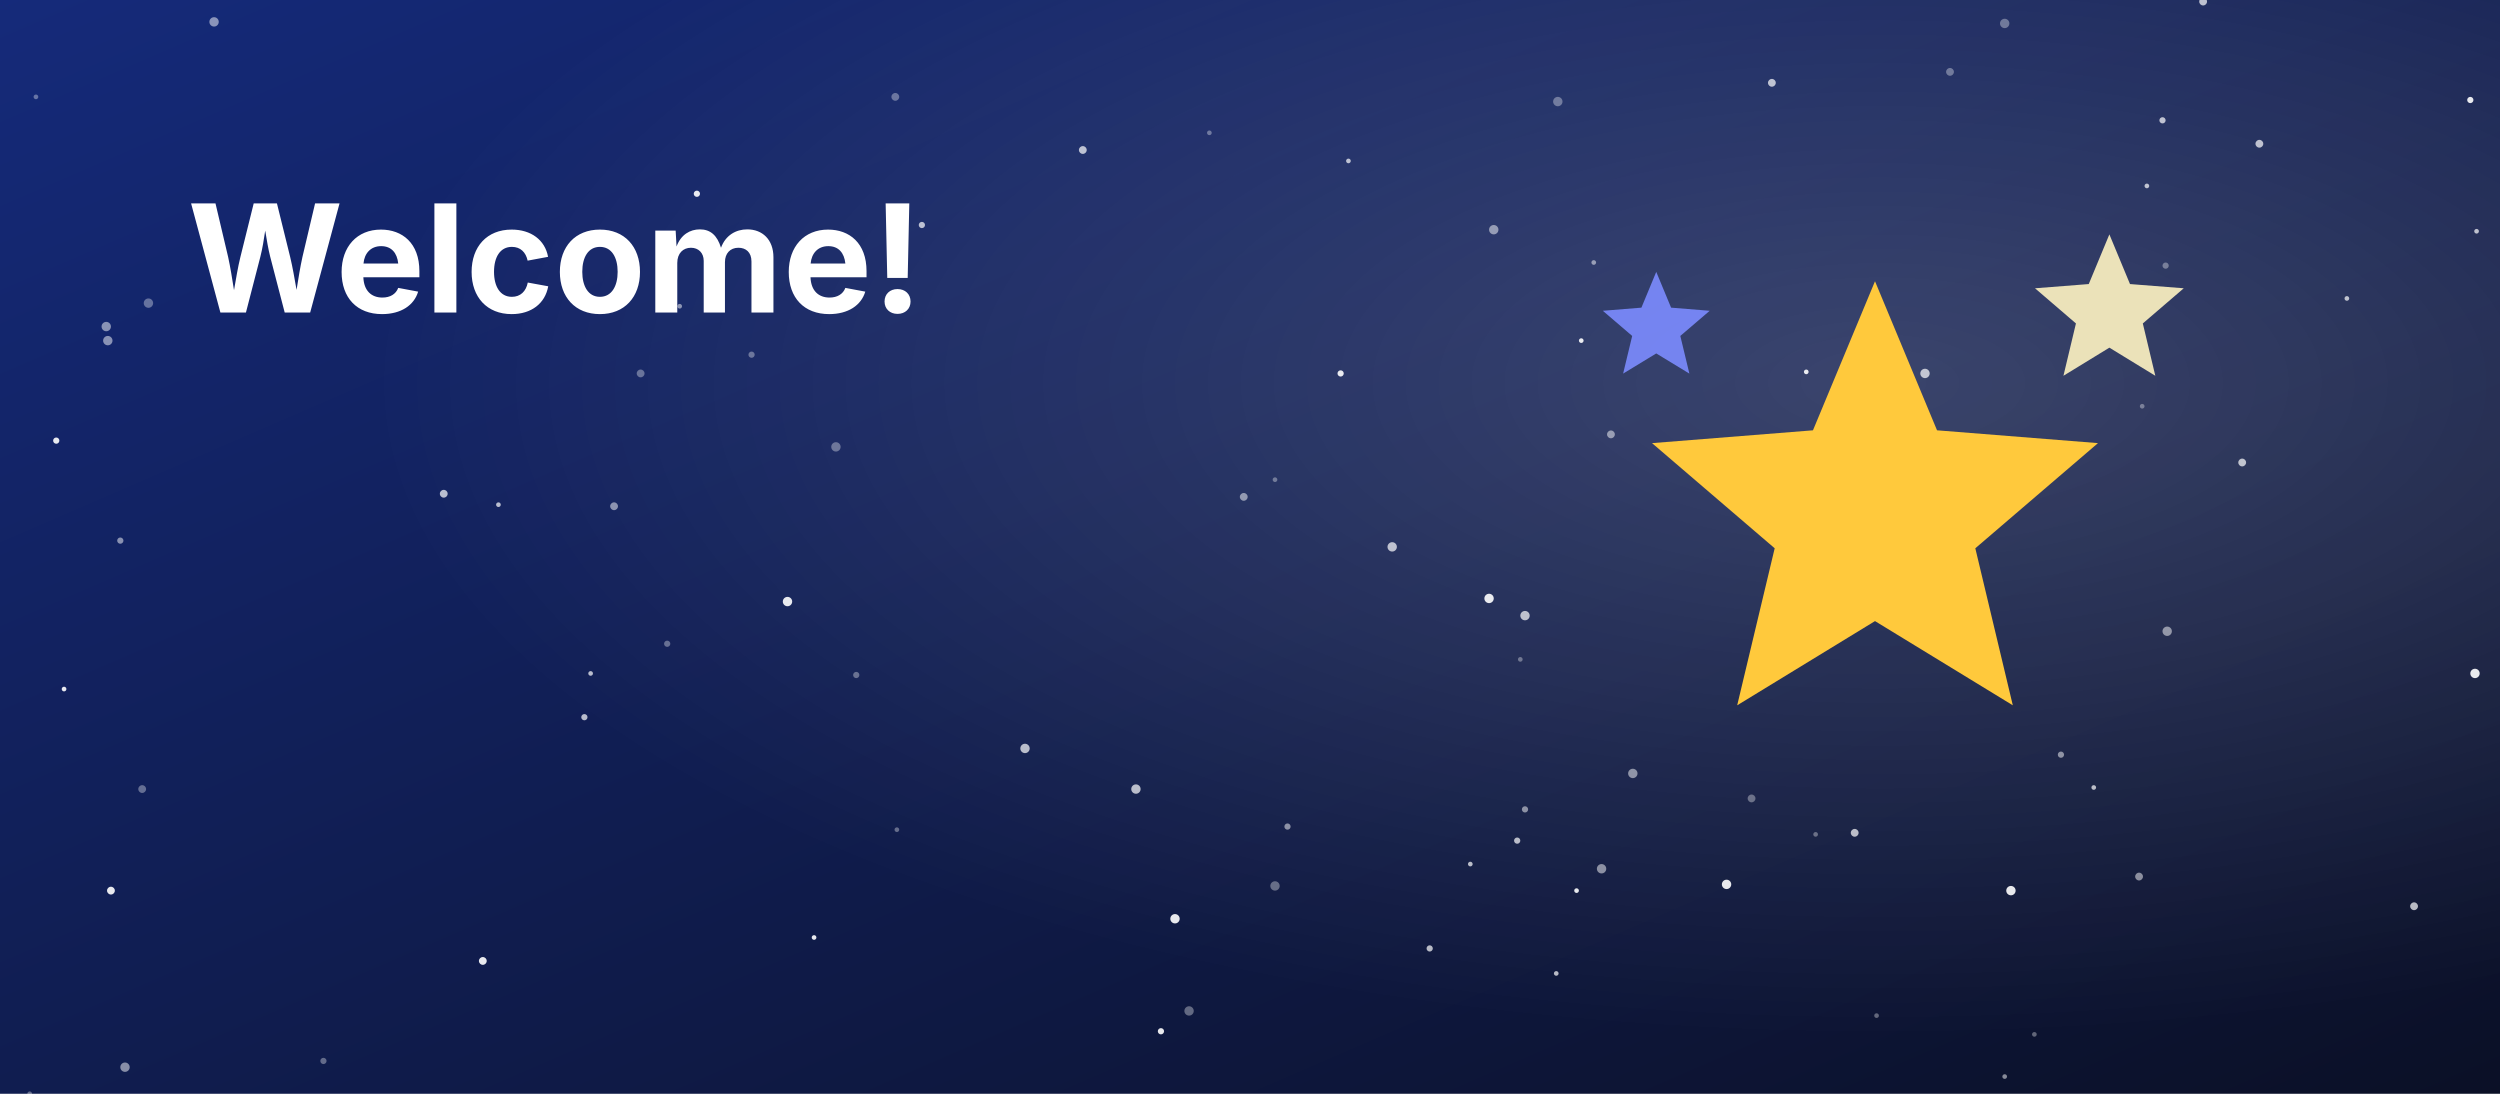
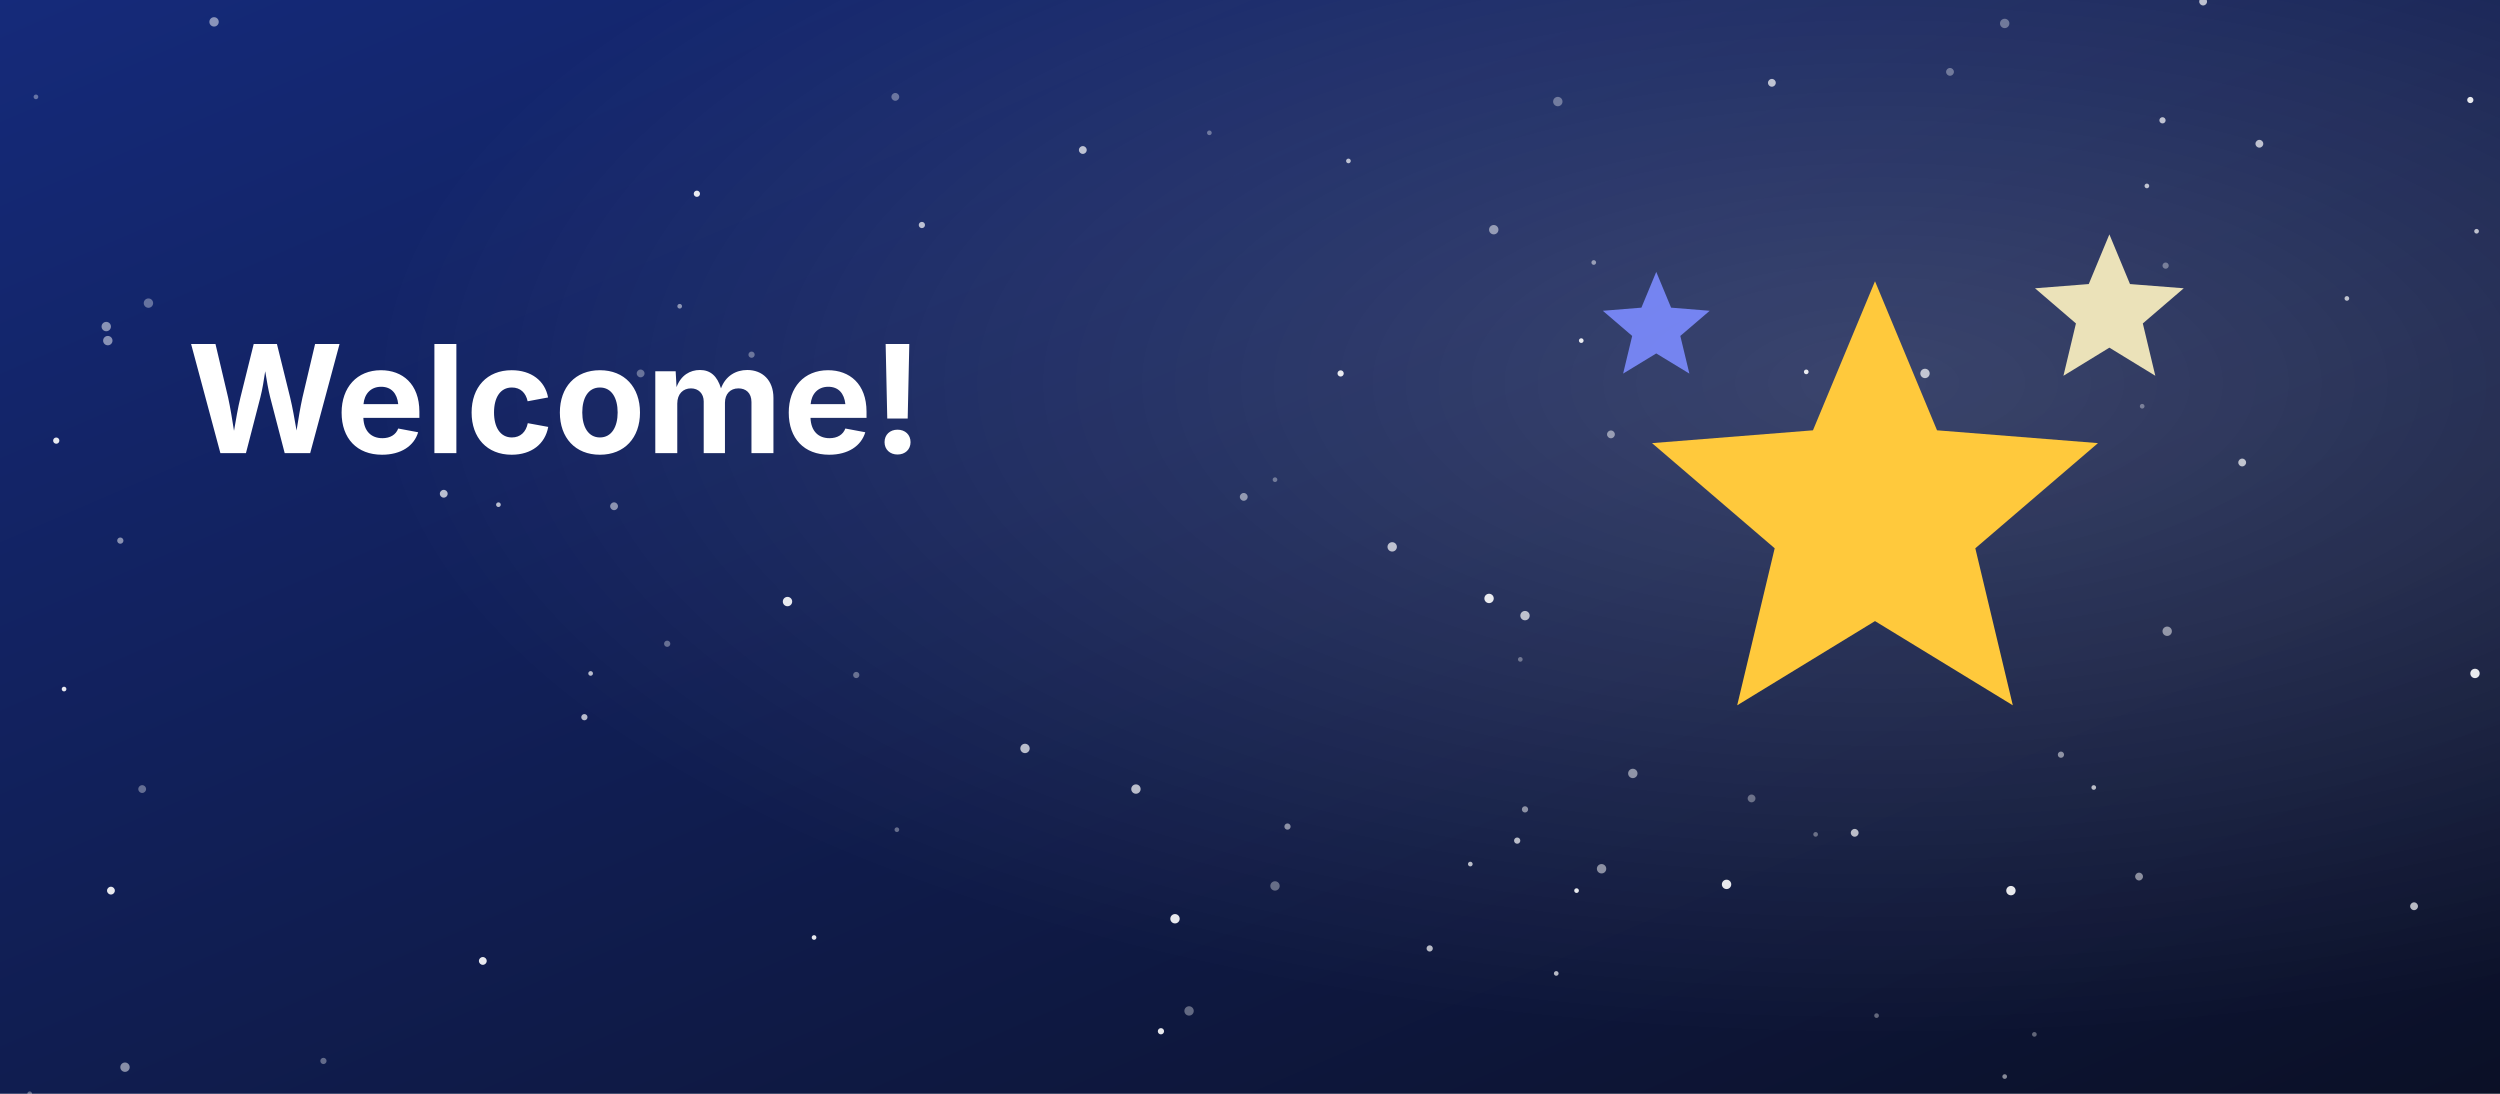
<svg xmlns="http://www.w3.org/2000/svg" viewBox="0 0 1600 700" width="1600" height="700">
  <defs>
    <linearGradient id="g" x1="0" y1="0" x2="1" y2="1">
      <stop offset="0" stop-color="#152a7a" />
      <stop offset="1" stop-color="#0b1026" />
    </linearGradient>
    <radialGradient id="r" cx=".75" cy=".35" r=".6">
      <stop offset="0" stop-color="#ffffff" stop-opacity=".18" />
      <stop offset="1" stop-color="#ffffff" stop-opacity="0" />
    </radialGradient>
  </defs>
  <rect width="1600" height="700" fill="url(#g)" />
  <rect width="1600" height="700" fill="url(#r)" />
  <circle cx="427" cy="412" r="2" fill="#fff" opacity="0.35" />
  <circle cx="1369" cy="561" r="2.5" fill="#fff" opacity="0.5" />
  <circle cx="1012" cy="218" r="1.5" fill="#fff" opacity="0.9" />
  <circle cx="1374" cy="119" r="1.5" fill="#fff" opacity="0.7" />
  <circle cx="858" cy="239" r="2" fill="#fff" opacity="0.9" />
  <circle cx="1009" cy="570" r="1.5" fill="#fff" opacity="0.9" />
  <circle cx="956" cy="147" r="3" fill="#fff" opacity="0.5" />
  <circle cx="1020" cy="168" r="1.5" fill="#fff" opacity="0.5" />
  <circle cx="656" cy="479" r="3" fill="#fff" opacity="0.7" />
  <circle cx="953" cy="383" r="3" fill="#fff" opacity="0.9" />
  <circle cx="1384" cy="77" r="2" fill="#fff" opacity="0.7" />
  <circle cx="1302" cy="662" r="1.5" fill="#fff" opacity="0.35" />
  <circle cx="1248" cy="46" r="2.5" fill="#fff" opacity="0.35" />
  <circle cx="1045" cy="495" r="3" fill="#fff" opacity="0.5" />
  <circle cx="69" cy="218" r="3" fill="#fff" opacity="0.5" />
  <circle cx="693" cy="96" r="2.5" fill="#fff" opacity="0.7" />
  <circle cx="971" cy="538" r="2" fill="#fff" opacity="0.7" />
  <circle cx="891" cy="350" r="3" fill="#fff" opacity="0.7" />
  <circle cx="1134" cy="53" r="2.5" fill="#fff" opacity="0.7" />
  <circle cx="727" cy="505" r="3" fill="#fff" opacity="0.7" />
  <circle cx="1031" cy="278" r="2.5" fill="#fff" opacity="0.5" />
  <circle cx="1340" cy="504" r="1.5" fill="#fff" opacity="0.7" />
  <circle cx="393" cy="324" r="2.5" fill="#fff" opacity="0.5" />
  <circle cx="1201" cy="650" r="1.5" fill="#fff" opacity="0.35" />
  <circle cx="816" cy="567" r="3" fill="#fff" opacity="0.35" />
  <circle cx="816" cy="307" r="1.5" fill="#fff" opacity="0.35" />
  <circle cx="95" cy="194" r="3" fill="#fff" opacity="0.35" />
  <circle cx="1025" cy="556" r="3" fill="#fff" opacity="0.5" />
  <circle cx="1283" cy="689" r="1.5" fill="#fff" opacity="0.5" />
  <circle cx="80" cy="683" r="3" fill="#fff" opacity="0.5" />
  <circle cx="207" cy="679" r="2" fill="#fff" opacity="0.35" />
  <circle cx="863" cy="103" r="1.5" fill="#fff" opacity="0.7" />
  <circle cx="284" cy="316" r="2.5" fill="#fff" opacity="0.7" />
  <circle cx="378" cy="431" r="1.5" fill="#fff" opacity="0.7" />
  <circle cx="41" cy="441" r="1.5" fill="#fff" opacity="0.9" />
  <circle cx="1162" cy="534" r="1.5" fill="#fff" opacity="0.35" />
  <circle cx="1584" cy="431" r="3" fill="#fff" opacity="0.9" />
  <circle cx="137" cy="14" r="3" fill="#fff" opacity="0.5" />
  <circle cx="973" cy="422" r="1.5" fill="#fff" opacity="0.35" />
  <circle cx="1319" cy="483" r="2" fill="#fff" opacity="0.5" />
  <circle cx="1283" cy="15" r="3" fill="#fff" opacity="0.35" />
  <circle cx="19" cy="700" r="1.5" fill="#fff" opacity="0.35" />
  <circle cx="446" cy="124" r="2" fill="#fff" opacity="0.9" />
  <circle cx="36" cy="282" r="2" fill="#fff" opacity="0.9" />
  <circle cx="1502" cy="191" r="1.5" fill="#fff" opacity="0.7" />
  <circle cx="1585" cy="148" r="1.5" fill="#fff" opacity="0.7" />
  <circle cx="1287" cy="570" r="3" fill="#fff" opacity="0.9" />
  <circle cx="1371" cy="260" r="1.5" fill="#fff" opacity="0.35" />
  <circle cx="23" cy="62" r="1.5" fill="#fff" opacity="0.35" />
  <circle cx="796" cy="318" r="2.5" fill="#fff" opacity="0.5" />
  <circle cx="996" cy="623" r="1.5" fill="#fff" opacity="0.7" />
  <circle cx="752" cy="588" r="3" fill="#fff" opacity="0.9" />
  <circle cx="1386" cy="170" r="2" fill="#fff" opacity="0.35" />
  <circle cx="743" cy="660" r="2" fill="#fff" opacity="0.9" />
  <circle cx="976" cy="394" r="3" fill="#fff" opacity="0.7" />
  <circle cx="1545" cy="580" r="2.5" fill="#fff" opacity="0.7" />
  <circle cx="573" cy="62" r="2.5" fill="#fff" opacity="0.35" />
  <circle cx="309" cy="615" r="2.5" fill="#fff" opacity="0.9" />
  <circle cx="504" cy="385" r="3" fill="#fff" opacity="0.9" />
  <circle cx="1232" cy="239" r="3" fill="#fff" opacity="0.7" />
  <circle cx="1410" cy="1" r="2.5" fill="#fff" opacity="0.7" />
  <circle cx="548" cy="432" r="2" fill="#fff" opacity="0.35" />
  <circle cx="590" cy="144" r="2" fill="#fff" opacity="0.7" />
  <circle cx="1121" cy="511" r="2.5" fill="#fff" opacity="0.35" />
  <circle cx="1105" cy="566" r="3" fill="#fff" opacity="0.9" />
  <circle cx="410" cy="239" r="2.5" fill="#fff" opacity="0.35" />
  <circle cx="1387" cy="404" r="3" fill="#fff" opacity="0.5" />
  <circle cx="521" cy="600" r="1.5" fill="#fff" opacity="0.9" />
  <circle cx="941" cy="553" r="1.5" fill="#fff" opacity="0.7" />
  <circle cx="1581" cy="64" r="2" fill="#fff" opacity="0.9" />
  <circle cx="1187" cy="533" r="2.5" fill="#fff" opacity="0.7" />
  <circle cx="976" cy="518" r="2" fill="#fff" opacity="0.5" />
  <circle cx="435" cy="196" r="1.5" fill="#fff" opacity="0.5" />
  <circle cx="1435" cy="296" r="2.5" fill="#fff" opacity="0.7" />
  <circle cx="824" cy="529" r="2" fill="#fff" opacity="0.5" />
  <circle cx="91" cy="505" r="2.5" fill="#fff" opacity="0.35" />
  <circle cx="761" cy="647" r="3" fill="#fff" opacity="0.35" />
  <circle cx="319" cy="323" r="1.5" fill="#fff" opacity="0.7" />
  <circle cx="574" cy="531" r="1.5" fill="#fff" opacity="0.35" />
  <circle cx="68" cy="209" r="3" fill="#fff" opacity="0.5" />
  <circle cx="535" cy="286" r="3" fill="#fff" opacity="0.35" />
  <circle cx="915" cy="607" r="2" fill="#fff" opacity="0.7" />
  <circle cx="77" cy="346" r="2" fill="#fff" opacity="0.5" />
  <circle cx="774" cy="85" r="1.5" fill="#fff" opacity="0.35" />
  <circle cx="71" cy="570" r="2.5" fill="#fff" opacity="0.9" />
  <circle cx="997" cy="65" r="3" fill="#fff" opacity="0.35" />
  <circle cx="1446" cy="92" r="2.5" fill="#fff" opacity="0.7" />
  <circle cx="1156" cy="238" r="1.5" fill="#fff" opacity="0.9" />
  <circle cx="374" cy="459" r="2" fill="#fff" opacity="0.7" />
  <circle cx="481" cy="227" r="2" fill="#fff" opacity="0.35" />
  <polygon points="1200.0,180.0 1160.3,275.4 1057.3,283.6 1135.8,350.9 1111.8,451.4 1200.0,397.5 1288.2,451.4 1264.2,350.9 1342.7,283.6 1239.7,275.4" fill="#ffc93c" opacity="1" />
  <polygon points="1350.0,150.0 1336.8,181.8 1302.4,184.5 1328.6,207.0 1320.6,240.5 1350.0,222.5 1379.4,240.5 1371.4,207.0 1397.6,184.5 1363.2,181.8" fill="#fff4c2" opacity="0.9" />
  <polygon points="1060.0,174.0 1050.5,196.9 1025.8,198.9 1044.6,215.0 1038.8,239.1 1060.0,226.2 1081.2,239.1 1075.4,215.0 1094.2,198.9 1069.5,196.9" fill="#7c8cff" opacity="0.9" />
-   <text x="120" y="200" fill="#fff" font-size="96" font-weight="700" text-anchor="start" font-family="Inter, Arial, sans-serif">Welcome!</text>
+   <text x="120" y="290" fill="#fff" font-size="96" font-weight="700" text-anchor="start" font-family="Inter, Arial, sans-serif">Welcome!</text>
</svg>
